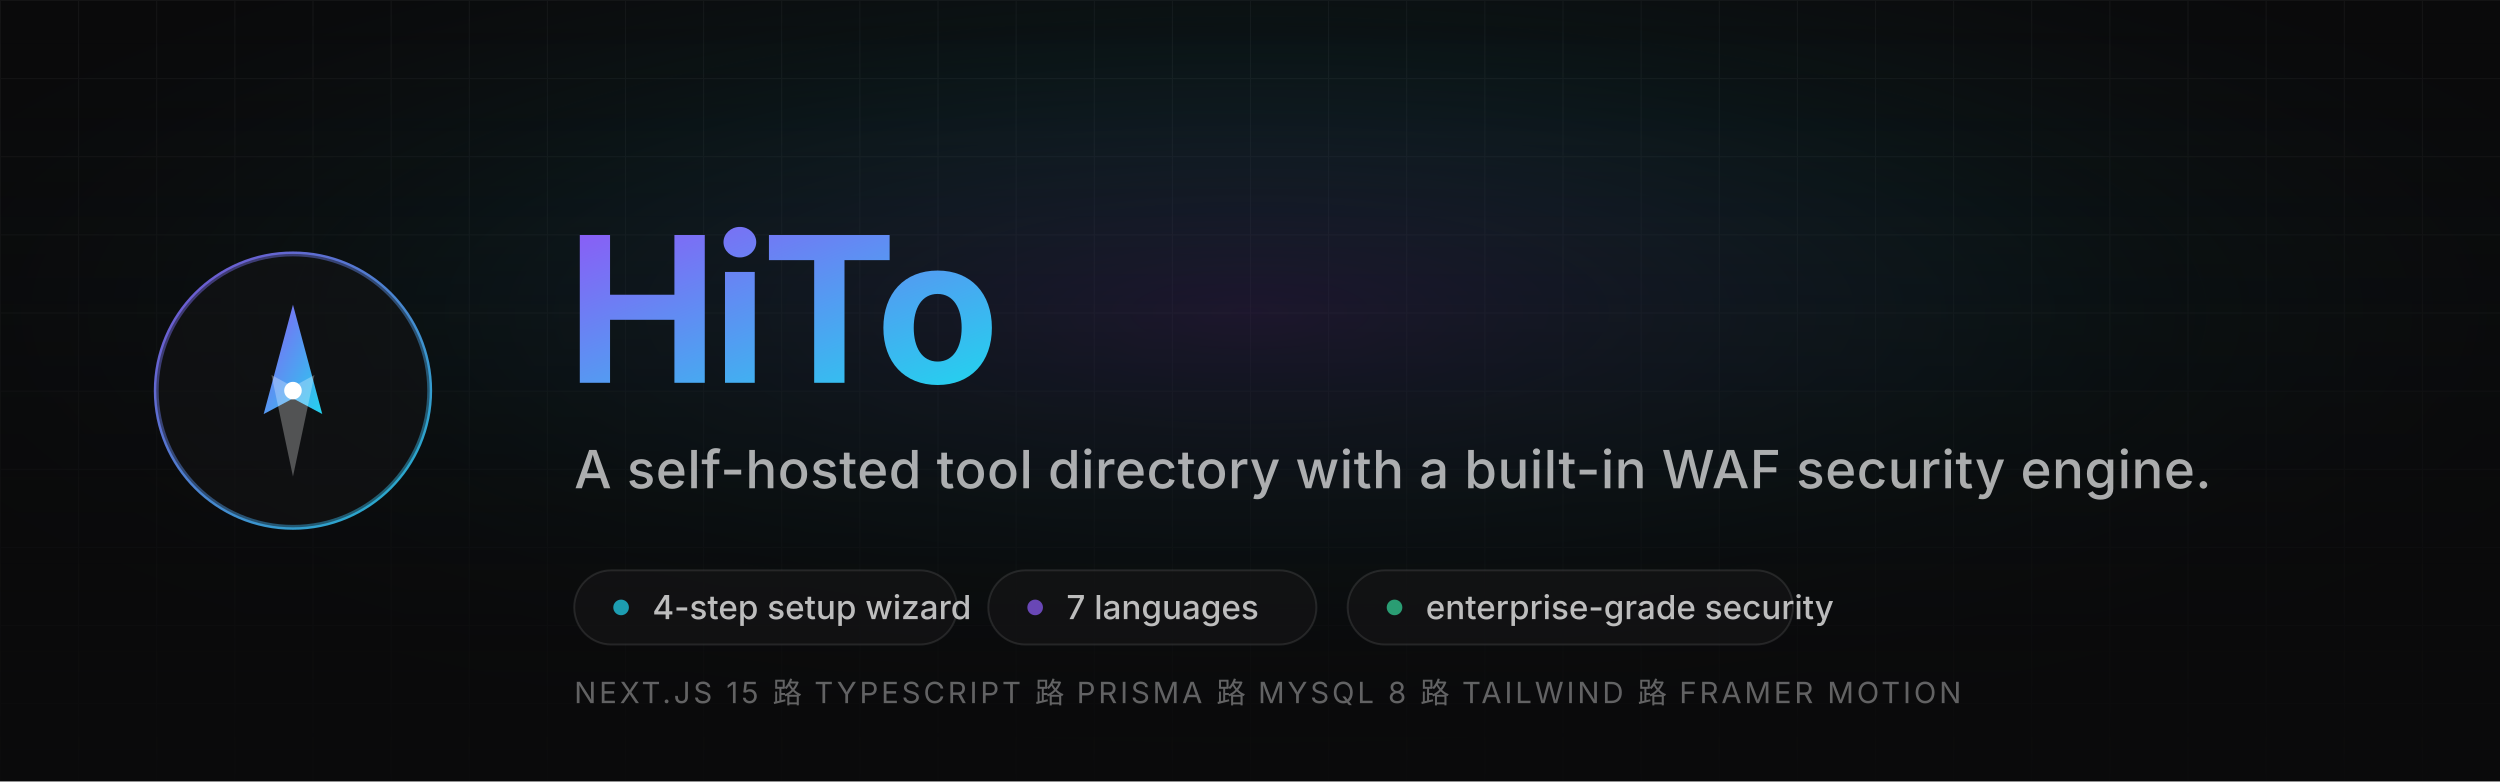
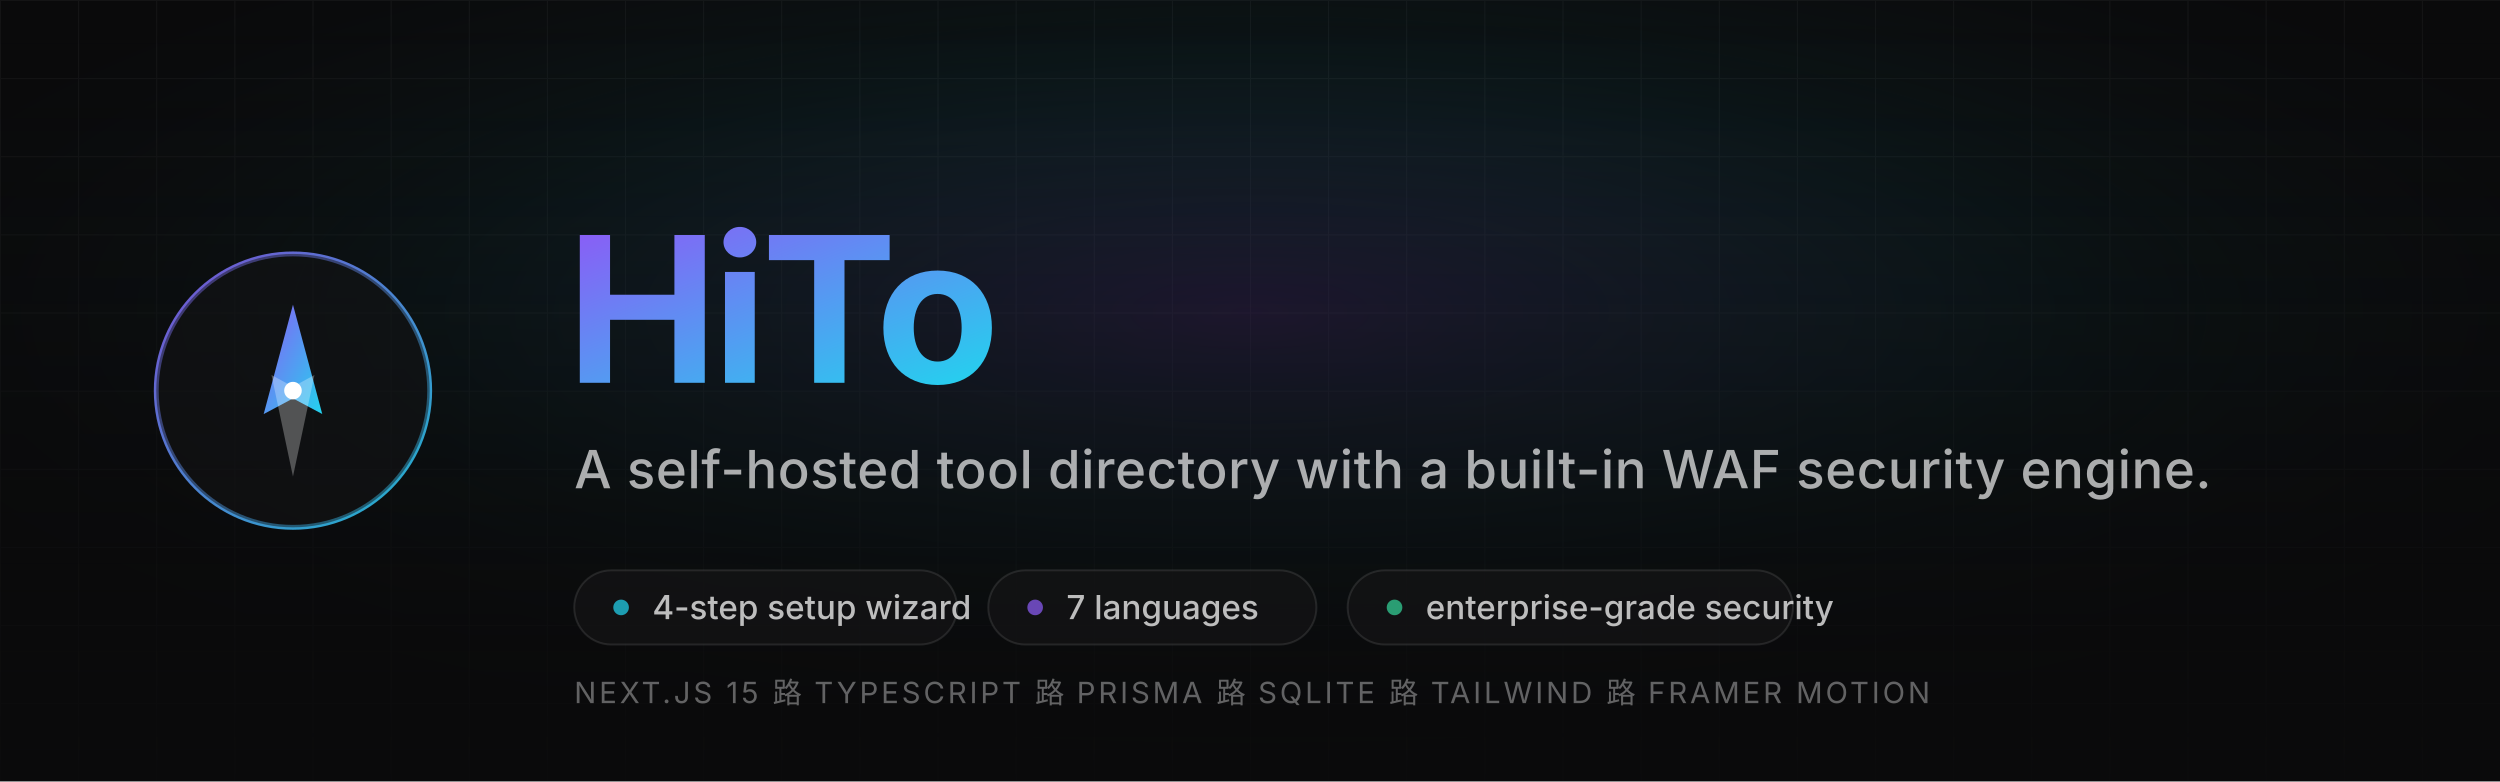
<svg xmlns="http://www.w3.org/2000/svg" width="1280" height="400" viewBox="0 0 1280 400" fill="none" role="img" aria-label="HiTo">
  <defs>
    <linearGradient id="accent" x1="0" y1="0" x2="1" y2="1">
      <stop offset="0%" stop-color="#8B5CF6" />
      <stop offset="100%" stop-color="#22D3EE" />
    </linearGradient>
    <radialGradient id="glow" cx="50%" cy="40%" r="60%">
      <stop offset="0%" stop-color="#8B5CF6" stop-opacity="0.22" />
      <stop offset="55%" stop-color="#22D3EE" stop-opacity="0.06" />
      <stop offset="100%" stop-color="#0A0A0B" stop-opacity="0" />
    </radialGradient>
    <pattern id="grid" width="40" height="40" patternUnits="userSpaceOnUse">
      <path d="M40 0H0V40" fill="none" stroke="#ffffff" stroke-opacity="0.04" stroke-width="1" />
    </pattern>
    <linearGradient id="fade" x1="0" y1="0" x2="0" y2="1">
      <stop offset="0%" stop-color="#0A0A0B" stop-opacity="0" />
      <stop offset="100%" stop-color="#0A0A0B" stop-opacity="0.9" />
    </linearGradient>
  </defs>
  <rect width="1280" height="400" fill="#0A0A0B" />
  <rect width="1280" height="400" fill="url(#grid)" />
  <rect width="1280" height="400" fill="url(#glow)" />
  <rect width="1280" height="400" fill="url(#fade)" />
  <g transform="translate(150 200)">
    <circle r="70" fill="none" stroke="url(#accent)" stroke-width="2.5" stroke-opacity="0.85" />
    <circle r="70" fill="#141416" fill-opacity="0.5" />
    <path d="M0 -44 L15 12 L0 4 L-15 12 Z" fill="url(#accent)" />
    <path d="M0 44 L11 -8 L0 -2 L-11 -8 Z" fill="#ffffff" fill-opacity="0.28" />
    <circle r="4.5" fill="#ffffff" />
  </g>
  <text x="290" y="196" font-family="'Geist','Inter','Segoe UI',system-ui,sans-serif" font-size="104" font-weight="700" letter-spacing="-3" fill="url(#accent)">HiTo</text>
  <text x="294" y="250" font-family="'Geist','Inter','Segoe UI',system-ui,sans-serif" font-size="27" font-weight="500" letter-spacing="0.3" fill="#ffffff" fill-opacity="0.66">A self-hosted tool directory with a built-in WAF security engine.</text>
  <g font-family="'Geist','Inter','Segoe UI',system-ui,sans-serif" font-size="17" font-weight="500" fill="#ffffff" fill-opacity="0.72">
    <g transform="translate(294 292)">
      <rect x="0" y="0" width="196" height="38" rx="19" fill="#141416" stroke="#ffffff" stroke-opacity="0.10" />
      <circle cx="24" cy="19" r="4" fill="#22D3EE" />
      <text x="40" y="25">4-step setup wizard</text>
    </g>
    <g transform="translate(506 292)">
      <rect x="0" y="0" width="168" height="38" rx="19" fill="#141416" stroke="#ffffff" stroke-opacity="0.10" />
      <circle cx="24" cy="19" r="4" fill="#8B5CF6" />
      <text x="40" y="25">7 languages</text>
    </g>
    <g transform="translate(690 292)">
      <rect x="0" y="0" width="228" height="38" rx="19" fill="#141416" stroke="#ffffff" stroke-opacity="0.10" />
      <circle cx="24" cy="19" r="4" fill="#34D399" />
      <text x="40" y="25">enterprise-grade security</text>
    </g>
  </g>
-   <text x="294" y="360" font-family="'Geist','Inter','Segoe UI',system-ui,sans-serif" font-size="15" font-weight="400" letter-spacing="1.5" fill="#ffffff" fill-opacity="0.36">NEXT.JS 15  路  TYPESCRIPT  路  PRISMA  路  MYSQL 8  路  TAILWIND  路  FRAMER MOTION</text>
+   <text x="294" y="360" font-family="'Geist','Inter','Segoe UI',system-ui,sans-serif" font-size="15" font-weight="400" letter-spacing="1.5" fill="#ffffff" fill-opacity="0.36">NEXT.JS 15  路  TYPESCRIPT  路  PRISMA  路  SQLITE  路  TAILWIND  路  FRAMER MOTION</text>
</svg>
